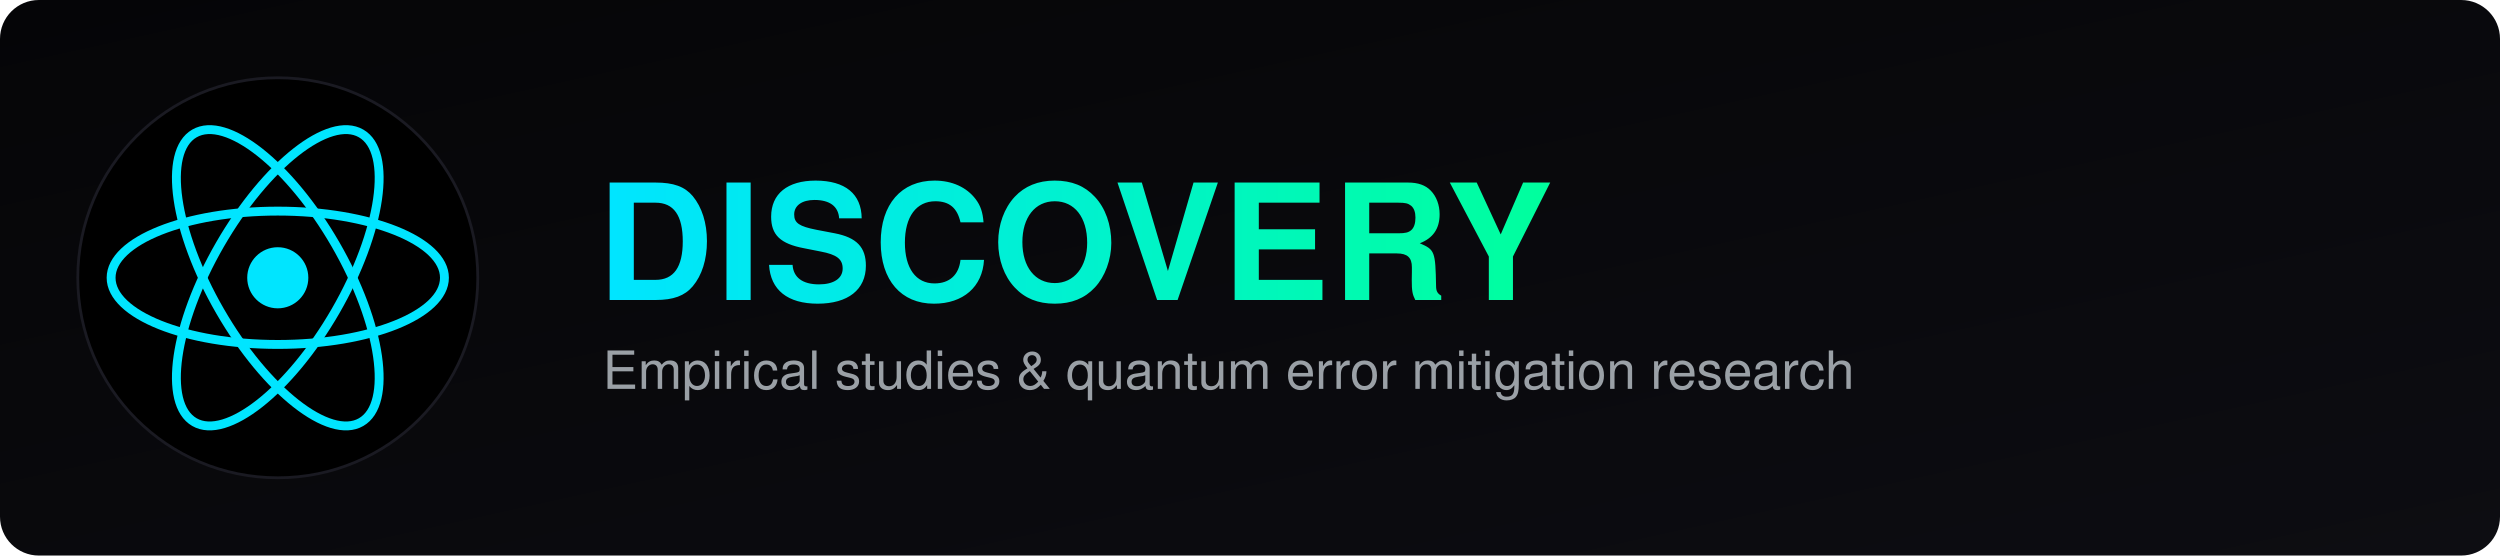
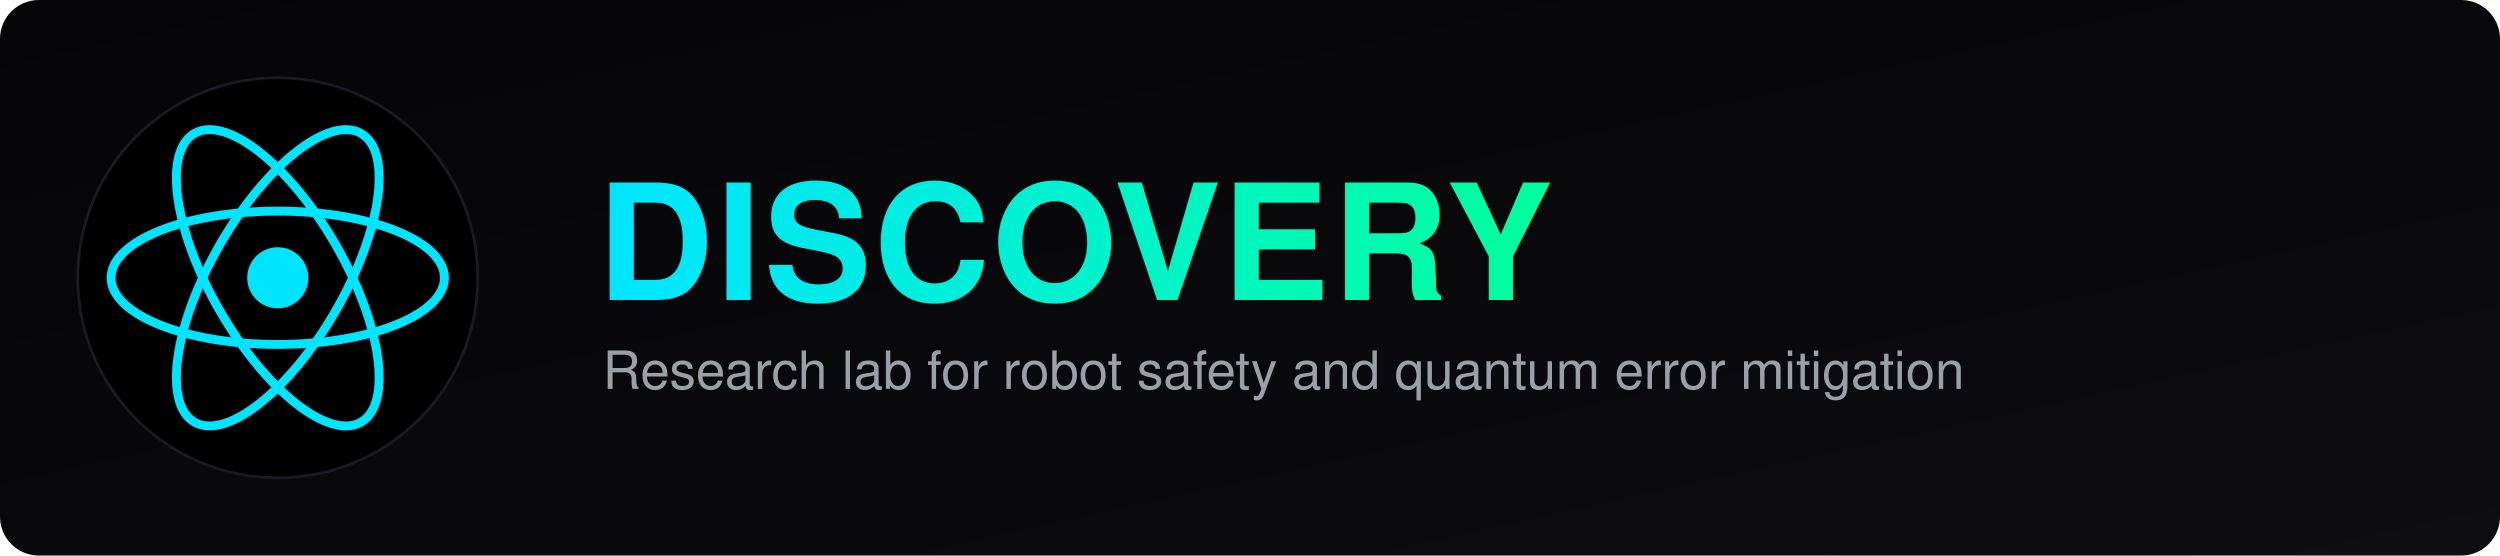
<svg xmlns="http://www.w3.org/2000/svg" viewBox="0 0 900 200" role="img" aria-labelledby="title">
  <defs>
    <linearGradient id="bg" x1="0%" y1="0%" x2="100%" y2="100%">
      <stop offset="0%" stop-color="#050507" />
      <stop offset="100%" stop-color="#0d0d12" />
    </linearGradient>
    <linearGradient id="textGrad" x1="0%" y1="0%" x2="100%" y2="0%">
      <stop offset="0%" stop-color="#00e5ff" />
      <stop offset="100%" stop-color="#00ff9d" />
    </linearGradient>
  </defs>
  <rect width="900" height="200" rx="14" fill="url(#bg)" />
  <g transform="translate(100,100)">
    <circle r="72" fill="#000000" stroke="#1a1a22" stroke-width="1" />
    <g fill="none" stroke="#00e5ff" stroke-width="3.2">
      <ellipse rx="60" ry="24" />
      <ellipse rx="60" ry="24" transform="rotate(60)" />
      <ellipse rx="60" ry="24" transform="rotate(120)" />
    </g>
    <circle r="11" fill="#00e5ff" />
  </g>
  <text x="215" y="108" font-family="Segoe UI, Helvetica, Arial, sans-serif" font-size="58" font-weight="700" letter-spacing="1" fill="url(#textGrad)">
    DISCOVERY
  </text>
  <text x="217" y="140" font-family="Segoe UI, Helvetica, Arial, sans-serif" font-size="19" fill="#9aa0a6">
-     Empirical studies &amp; quantum error mitigation research
+     Research lab for robot safety and quantum error mitigation
  </text>
</svg>
